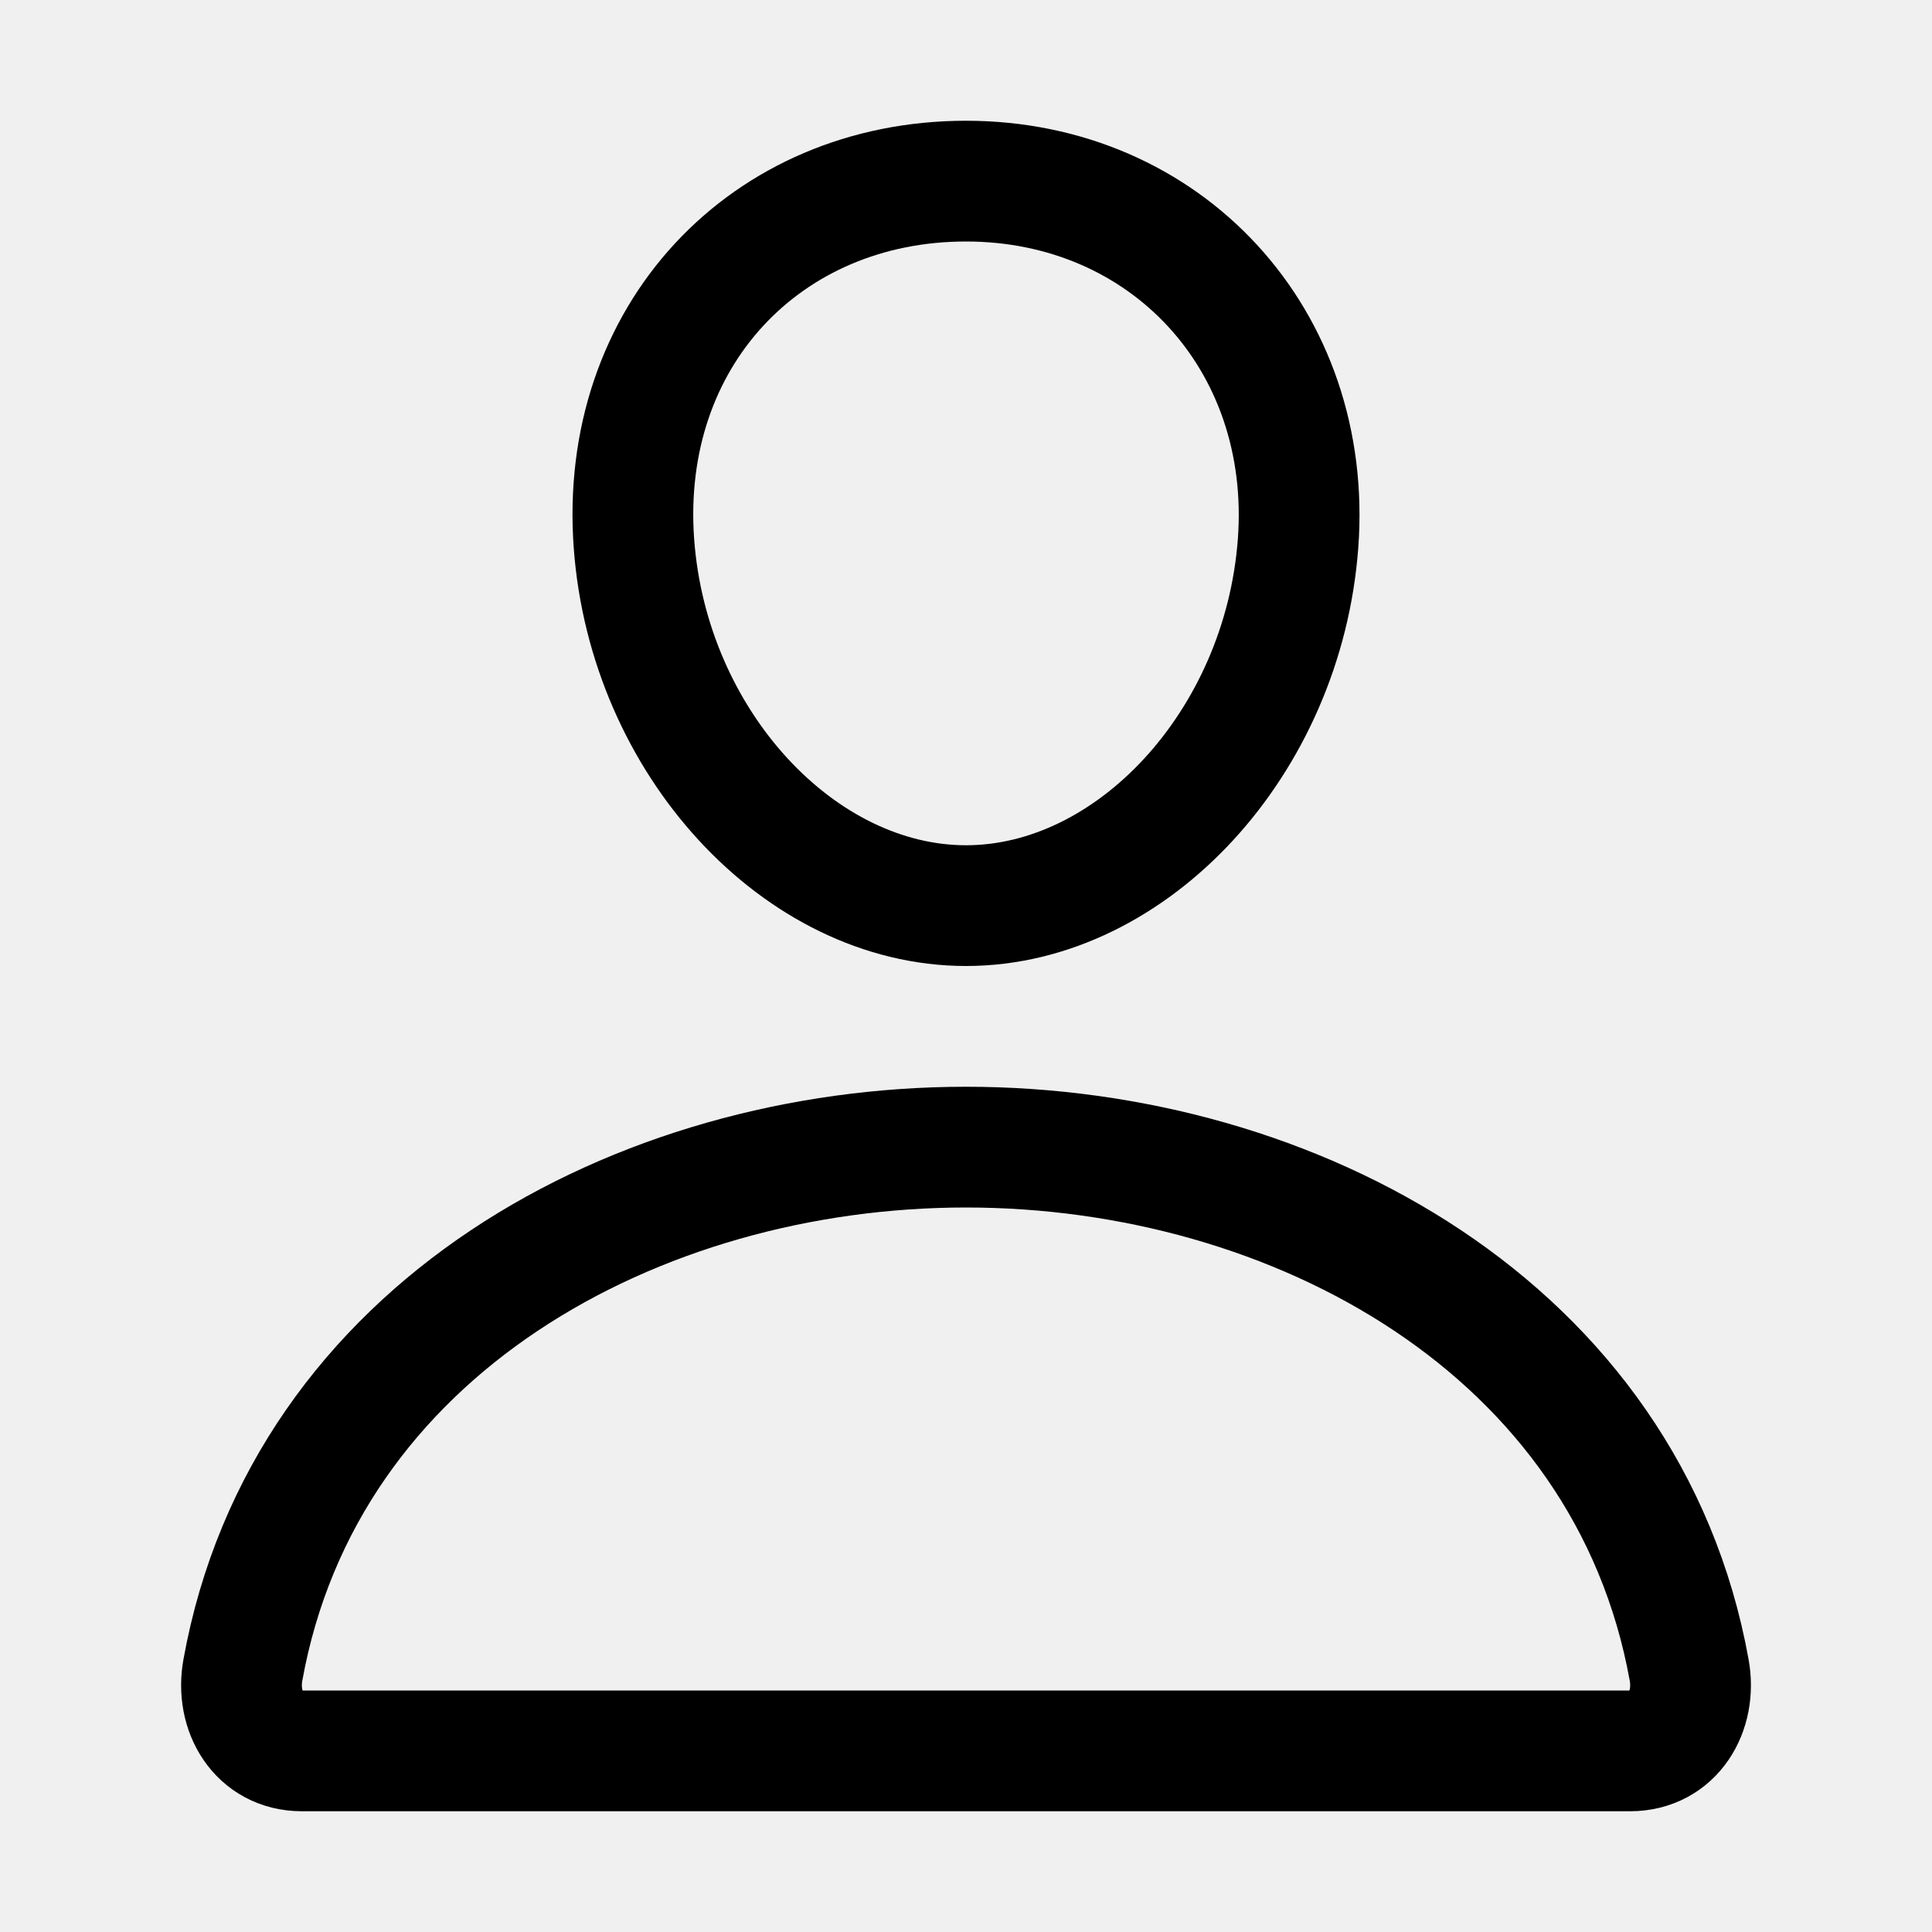
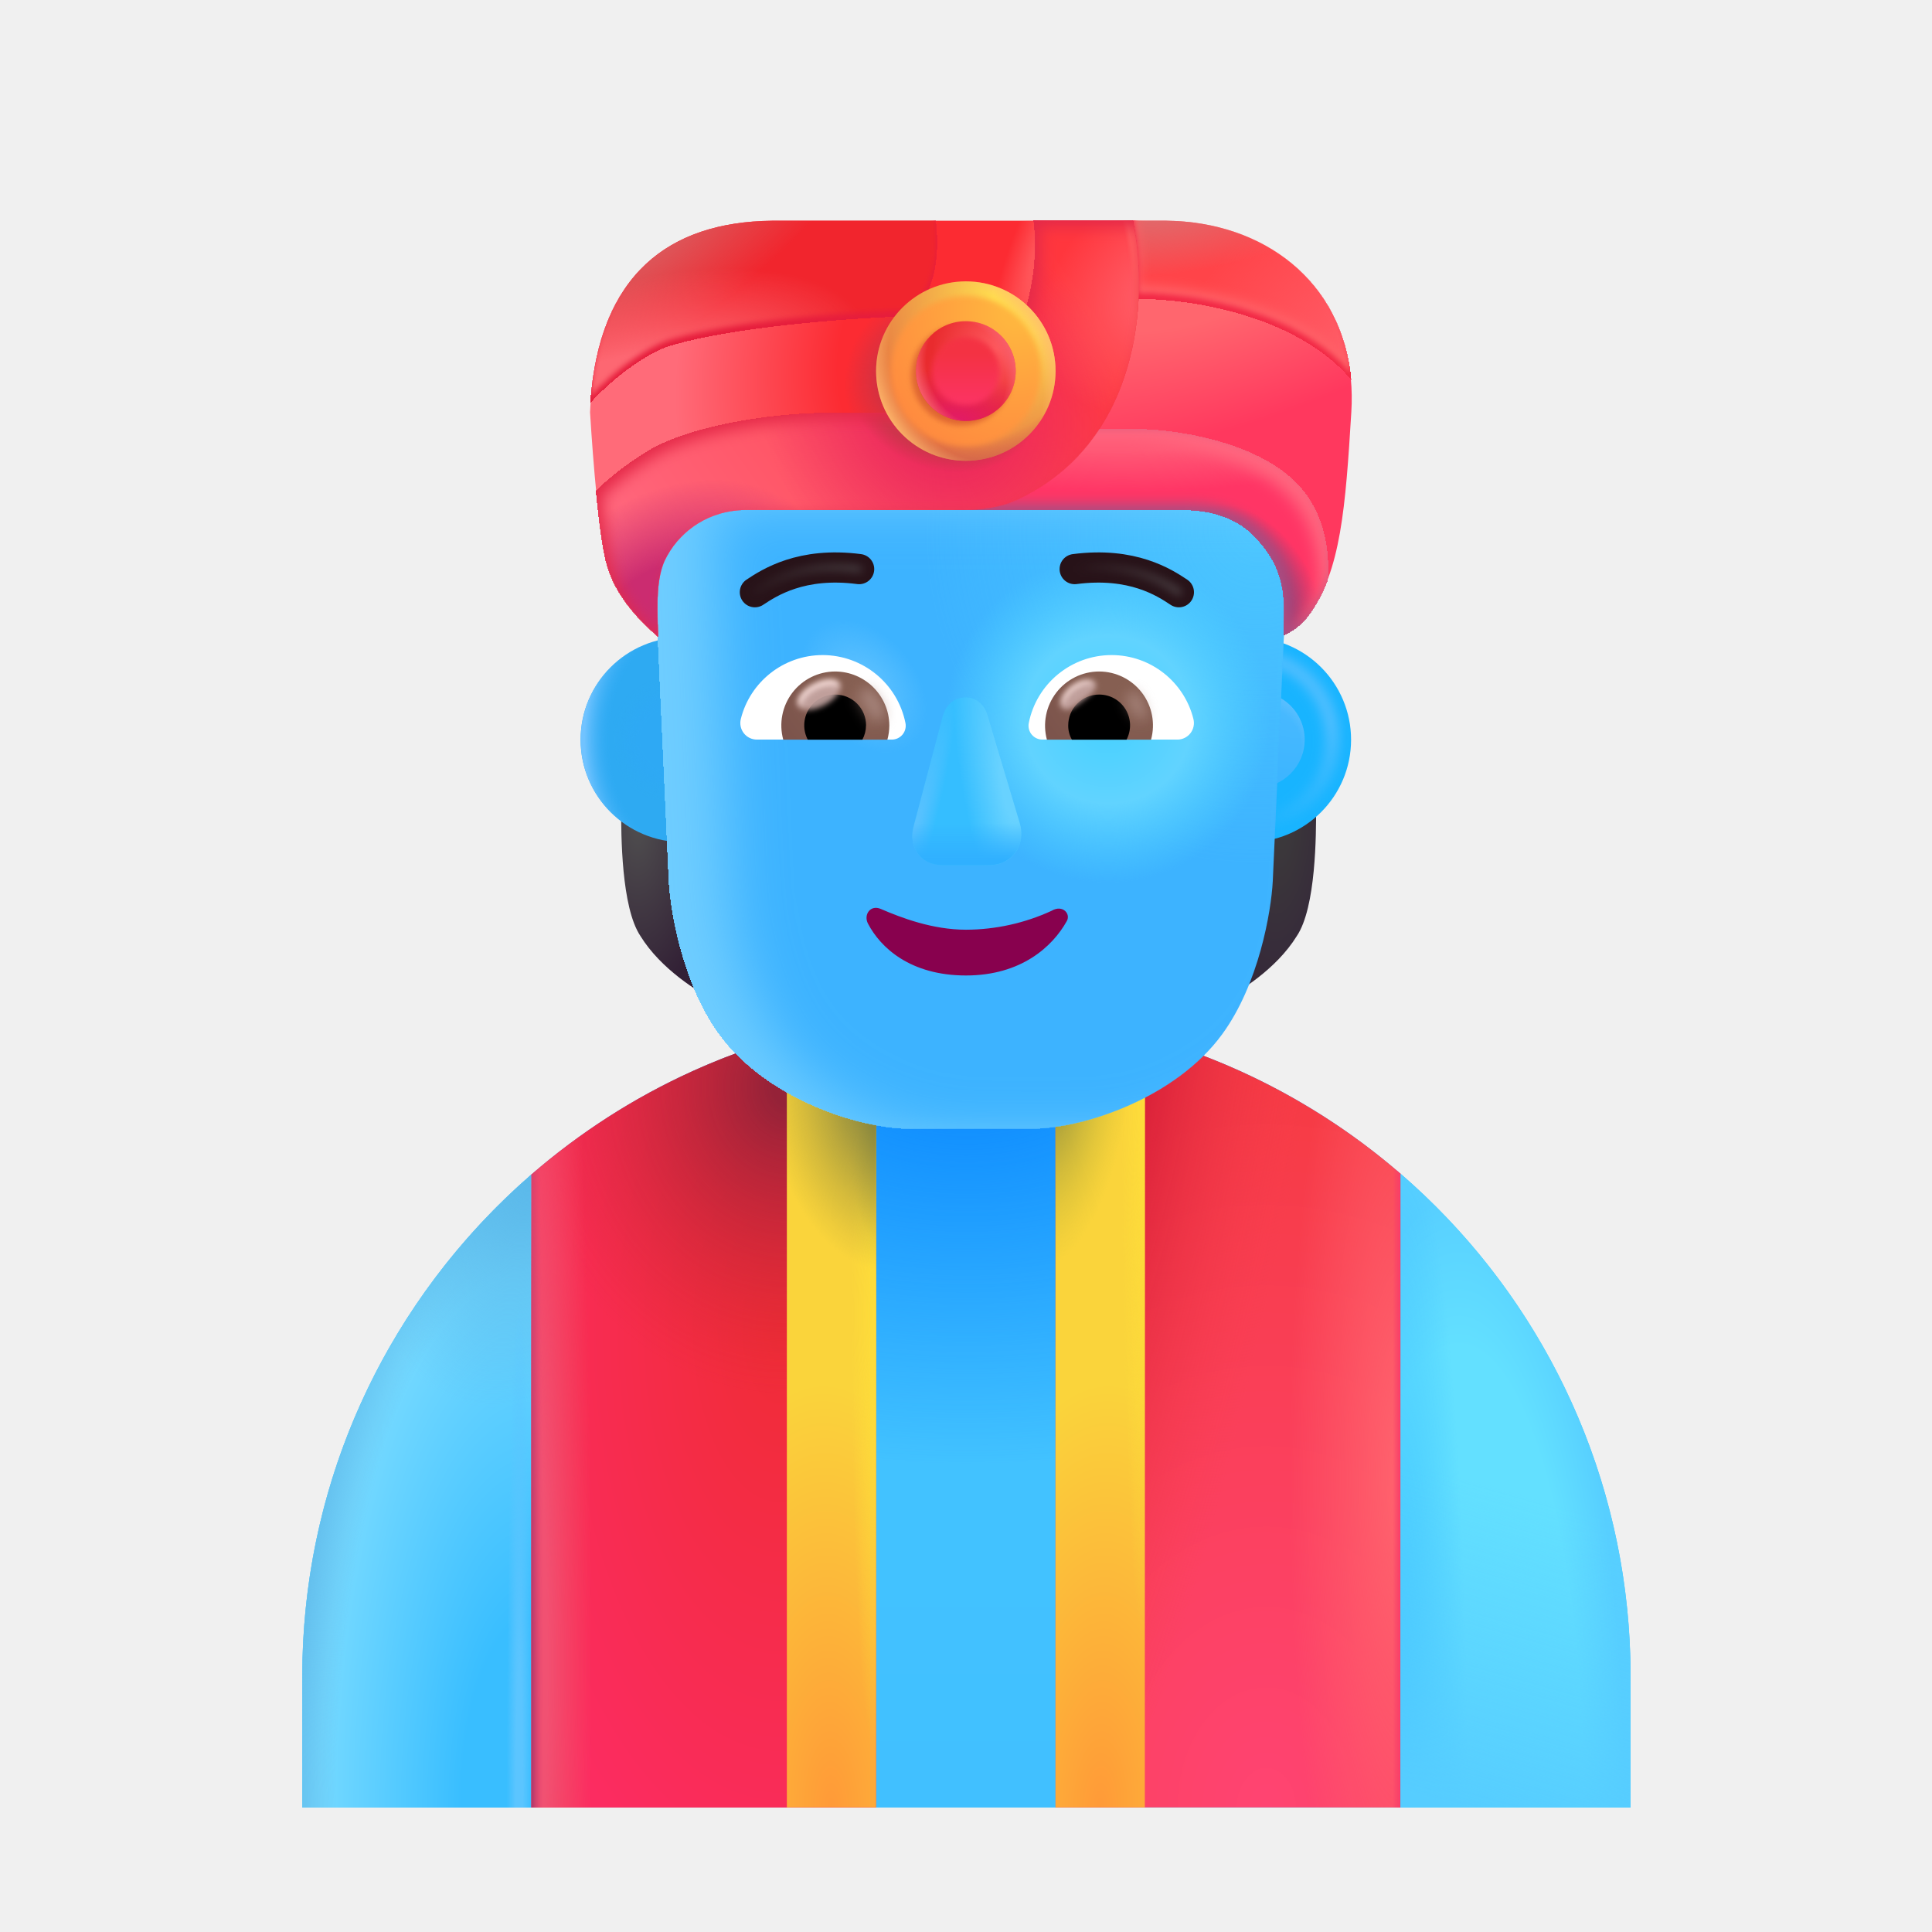
- <svg xmlns="http://www.w3.org/2000/svg" width="512" height="512" viewBox="0 0 512 512">
-   <path fill="none" stroke="currentColor" stroke-linecap="round" stroke-linejoin="round" stroke-width="32" d="M344 144c-3.92 52.87-44 96-88 96s-84.15-43.12-88-96c-4-55 35-96 88-96s92 42 88 96Z" />
-   <path fill="none" stroke="currentColor" stroke-miterlimit="10" stroke-width="32" d="M256 304c-87 0-175.3 48-191.64 138.6C62.39 453.52 68.57 464 80 464h352c11.44 0 17.62-10.48 15.65-21.4C431.3 352 343 304 256 304Z" />
+ <svg xmlns="http://www.w3.org/2000/svg" width="32" height="32" viewBox="0 0 32 32">
+   <g fill="none">
+     <path fill="url(#f1687id0)" d="M10.288 13.383h1.562v3.203c-.286-.162-.898-.526-1.242-1.082c-.32-.477-.32-1.687-.32-2.121Z" />
+     <path fill="url(#f1687id1)" d="M21.8 13.383h-1.563v3.203c.286-.162.898-.526 1.242-1.082c.32-.477.32-1.687.32-2.121Z" />
+     <path fill="url(#f1687id22)" d="M5.007 27.766c0-6.075 4.925-11 11-11s11 4.925 11 11v2.172h-22v-2.172Z" />
+     <path fill="url(#f1687id2)" d="M5.007 27.766c0-6.075 4.925-11 11-11s11 4.925 11 11v2.172h-22v-2.172Z" />
+     <path fill="url(#f1687id3)" d="M23.198 19.442v10.495h-5.715V16.864a10.955 10.955 0 0 1 5.715 2.578Z" />
+     <path fill="url(#f1687id4)" d="M23.198 19.442v10.495h-5.715V16.864a10.955 10.955 0 0 1 5.715 2.578Z" />
+     <path fill="url(#f1687id5)" d="M23.198 19.442v10.495h-5.715V16.864a10.955 10.955 0 0 1 5.715 2.578Z" />
+     <path fill="url(#f1687id23)" d="M23.198 19.442v10.495h-5.715V16.864a10.955 10.955 0 0 1 5.715 2.578Z" />
+     <path fill="url(#f1687id6)" d="M14.51 16.866v13.072H8.797v-10.48a10.956 10.956 0 0 1 5.715-2.591Z" />
+     <path fill="url(#f1687id7)" d="M14.51 16.866v13.072H8.797v-10.48a10.956 10.956 0 0 1 5.715-2.591Z" />
+     <path fill="url(#f1687id8)" d="M14.51 16.866v13.072H8.797v-10.48a10.956 10.956 0 0 1 5.715-2.591Z" />
+     <path fill="url(#f1687id9)" d="M14.51 16.866v13.072H8.797v-10.48a10.956 10.956 0 0 1 5.715-2.591Z" />
+     <path fill="url(#f1687ida)" d="M13.033 29.938v-12.79c.48-.13.974-.229 1.478-.294v13.082h-1.478Z" />
+     <path fill="url(#f1687idb)" d="M13.033 29.938v-12.79c.48-.13.974-.229 1.478-.294v13.082h-1.478Z" />
+     <path fill="url(#f1687idc)" d="M13.033 29.938v-12.79c.48-.13.974-.229 1.478-.294v13.082h-1.478Z" />
+     <path fill="url(#f1687idd)" d="M13.033 29.938v-12.79c.48-.13.974-.229 1.478-.294v13.082h-1.478Z" />
+     <path fill="url(#f1687ide)" d="M18.962 29.938v-12.79c-.48-.13-.974-.229-1.479-.294v13.082h1.479Z" />
+     <path fill="url(#f1687idf)" d="M18.962 29.938v-12.79c-.48-.13-.974-.229-1.479-.294v13.082h1.479Z" />
+     <path fill="url(#f1687idg)" d="M18.962 29.938v-12.79c-.48-.13-.974-.229-1.479-.294v13.082h1.479Z" />
+     <circle cx="11.314" cy="12.252" r="1.697" fill="#2EAAF2" />
+     <circle cx="11.314" cy="12.252" r="1.697" fill="url(#f1687idh)" />
+     <circle cx="20.681" cy="12.252" r="1.697" fill="#18B4FF" />
+     <g filter="url(#f1687id1m)">
+       <circle cx="20.681" cy="12.252" r="1.389" stroke="url(#f1687idi)" stroke-width=".2" />
+     </g>
+     <g filter="url(#f1687id1n)">
+       <circle cx="11.149" cy="12.252" r=".795" fill="#2EA9F4" />
+     </g>
+     <circle cx="20.814" cy="12.252" r=".795" fill="url(#f1687idj)" />
+     <circle cx="20.814" cy="12.252" r=".795" fill="url(#f1687idk)" />
+     <g filter="url(#f1687id1o)">
+       <path fill="#3DB3FF" d="m10.786 8.073l.295 6.523c.026.499.23 1.705.84 2.537c.761 1.04 2.27 1.56 3.155 1.56h2.01c.886 0 2.394-.52 3.155-1.56c.61-.832.814-2.038.84-2.537l.295-6.523h-10.59Z" />
+       <path fill="url(#f1687idl)" d="m10.786 8.073l.295 6.523c.026.499.23 1.705.84 2.537c.761 1.04 2.27 1.56 3.155 1.56h2.01c.886 0 2.394-.52 3.155-1.56c.61-.832.814-2.038.84-2.537l.295-6.523h-10.59Z" />
+       <path fill="url(#f1687idm)" d="m10.786 8.073l.295 6.523c.026.499.23 1.705.84 2.537c.761 1.04 2.27 1.56 3.155 1.56h2.01c.886 0 2.394-.52 3.155-1.56c.61-.832.814-2.038.84-2.537l.295-6.523h-10.59Z" />
+       <path fill="url(#f1687idn)" d="m10.786 8.073l.295 6.523c.026.499.23 1.705.84 2.537c.761 1.04 2.27 1.56 3.155 1.56h2.01c.886 0 2.394-.52 3.155-1.56c.61-.832.814-2.038.84-2.537l.295-6.523h-10.59Z" />
+     </g>
+     <path fill="#35BEFF" d="m15.62 11.845l-.48 1.811c-.109.365.1.672.47.672h.786c.37 0 .602-.34.494-.7l-.532-1.783c-.113-.393-.618-.393-.738 0Z" />
+     <path fill="url(#f1687ido)" d="m15.62 11.845l-.48 1.811c-.109.365.1.672.47.672h.786c.37 0 .602-.34.494-.7l-.532-1.783c-.113-.393-.618-.393-.738 0Z" />
+     <path fill="url(#f1687idp)" d="m15.62 11.845l-.48 1.811c-.109.365.1.672.47.672h.786c.37 0 .602-.34.494-.7l-.532-1.783c-.113-.393-.618-.393-.738 0Z" />
+     <path fill="url(#f1687id24)" d="m15.62 11.845l-.48 1.811c-.109.365.1.672.47.672h.786c.37 0 .602-.34.494-.7l-.532-1.783c-.113-.393-.618-.393-.738 0Z" />
+     <path fill="#fff" d="M18.411 10.85c.654 0 1.206.45 1.356 1.06a.274.274 0 0 1-.268.34h-2.232a.23.23 0 0 1-.228-.271a1.399 1.399 0 0 1 1.372-1.129Z" />
+     <path fill="url(#f1687idq)" d="M18.204 11.122a.893.893 0 0 1 .861 1.129H17.34a.897.897 0 0 1 .865-1.129Z" />
+     <path fill="#000" d="M17.693 12.015a.51.51 0 0 1 .511-.511a.51.51 0 0 1 .455.747h-.905a.462.462 0 0 1-.061-.236Z" />
+     <g filter="url(#f1687id1p)">
+       <path fill="#C7A7A3" fill-opacity=".9" d="M18.139 11.31c.063.086-.07.19-.22.303c-.152.113-.264.192-.328.107s.007-.245.159-.359c.15-.113.325-.135.389-.05Z" />
+       <path fill="url(#f1687idr)" d="M18.139 11.31c.063.086-.07.19-.22.303c-.152.113-.264.192-.328.107s.007-.245.159-.359c.15-.113.325-.135.389-.05Z" />
+     </g>
+     <g filter="url(#f1687id1q)">
+       <path fill="url(#f1687id25)" d="M19 11.898a.84.84 0 0 0-.232-.463l-.26.285l.118.228l.374-.05Z" />
+     </g>
+     <path fill="#fff" d="M13.626 10.85c-.653 0-1.206.45-1.356 1.06a.274.274 0 0 0 .268.34h2.233a.23.23 0 0 0 .227-.271a1.402 1.402 0 0 0-1.372-1.129Z" />
+     <path fill="url(#f1687ids)" d="M13.833 11.122a.893.893 0 0 0-.86 1.129h1.725a.915.915 0 0 0 .032-.236a.9.9 0 0 0-.897-.893Z" />
+     <path fill="#000" d="M14.345 12.015a.51.51 0 0 0-.512-.511a.51.51 0 0 0-.454.747h.905a.507.507 0 0 0 .06-.236Z" />
+     <g filter="url(#f1687id1r)">
+       <path fill="url(#f1687id26)" d="M14.649 11.91c0-.288-.235-.48-.298-.539l-.289.28l.178.36l.409-.1Z" />
+     </g>
+     <path fill="url(#f1687idt)" d="M22.374 6.27c-1.008-1.187-3.186-1.436-4.086-1.286L16.21 6.141l-.403 2.304h3.81c.573 0 .993.216 1.23.508c.403.436.443.9.426 1.32a5.816 5.816 0 0 0-.007.247c.175-.086.302-.185.42-.348c.522-.714.6-1.772.696-3.344a3.57 3.57 0 0 0-.008-.559Z" />
+     <g filter="url(#f1687id1s)">
+       <ellipse cx="13.564" cy="11.504" fill="#C7A7A3" fill-opacity=".9" rx=".39" ry=".197" transform="rotate(-27.914 13.564 11.504)" />
+       <ellipse cx="13.564" cy="11.504" fill="url(#f1687idu)" rx=".39" ry=".197" transform="rotate(-27.914 13.564 11.504)" />
+     </g>
+     <path fill="#88014E" d="M16 15.399c-.556 0-1.075-.199-1.411-.344c-.173-.075-.289.096-.213.242c.208.4.703.86 1.624.86c.914 0 1.435-.479 1.67-.902c.068-.12-.07-.278-.253-.169a3.413 3.413 0 0 1-1.417.313Z" />
+     <path stroke="#271218" stroke-linecap="round" stroke-width=".5" d="M12.503 9.809c.237-.157.77-.508 1.727-.383" />
+     <g filter="url(#f1687id1t)">
+       <path stroke="url(#f1687id27)" stroke-linecap="round" stroke-width=".1" d="M12.503 9.809c.237-.157.77-.508 1.727-.383" />
+     </g>
+     <path stroke="#271218" stroke-linecap="round" stroke-width=".5" d="M19.526 9.809c-.236-.157-.769-.508-1.726-.383" />
+     <g filter="url(#f1687id1u)">
+       <path stroke="url(#f1687id28)" stroke-linecap="round" stroke-width=".1" d="M19.526 9.809c-.236-.157-.769-.508-1.726-.383" />
+     </g>
+     <path fill="url(#f1687idv)" d="M18.762 3.656h-5.974c-1.758.02-2.922.946-3.015 3.172c.05.827.153 2.086.28 2.527c.14.484.463.854.848 1.192c0-.324-.056-.902.107-1.26a1.48 1.48 0 0 1 1.366-.842h4.04c2.398-.773 2.648-3.328 2.348-4.789Z" />
+     <path fill="url(#f1687idw)" d="M18.762 3.656h-5.974c-1.758.02-2.922.946-3.015 3.172c.05.827.153 2.086.28 2.527c.14.484.463.854.848 1.192c0-.324-.056-.902.107-1.26a1.48 1.48 0 0 1 1.366-.842h4.04c2.398-.773 2.648-3.328 2.348-4.789Z" />
+     <path fill="url(#f1687idx)" d="M18.762 3.656h-5.974c-1.758.02-2.922.946-3.015 3.172c.05.827.153 2.086.28 2.527c.14.484.463.854.848 1.192c0-.324-.056-.902.107-1.26a1.48 1.48 0 0 1 1.366-.842h4.04c2.398-.773 2.648-3.328 2.348-4.789Z" />
+     <g filter="url(#f1687id1v)">
+       <path fill="#FF3565" d="M21.988 9.605c.03-.456-.044-.935-.317-1.352c-.614-.939-2.273-1.139-2.781-1.139h-1.258l-1.809 1.331h3.793c.574 0 .994.216 1.23.508c.404.436.44.9.422 1.32a5.816 5.816 0 0 0-.007.247c.184-.09.307-.185.426-.348a2.4 2.4 0 0 0 .301-.567Z" />
+       <path fill="url(#f1687idy)" d="M21.988 9.605c.03-.456-.044-.935-.317-1.352c-.614-.939-2.273-1.139-2.781-1.139h-1.258l-1.809 1.331h3.793c.574 0 .994.216 1.23.508c.404.436.44.9.422 1.32a5.816 5.816 0 0 0-.007.247c.184-.09.307-.185.426-.348a2.4 2.4 0 0 0 .301-.567Z" />
+       <path fill="url(#f1687idz)" d="M21.988 9.605c.03-.456-.044-.935-.317-1.352c-.614-.939-2.273-1.139-2.781-1.139h-1.258l-1.809 1.331h3.793c.574 0 .994.216 1.23.508c.404.436.44.9.422 1.32a5.816 5.816 0 0 0-.007.247c.184-.09.307-.185.426-.348a2.4 2.4 0 0 0 .301-.567Z" />
+     </g>
+     <g filter="url(#f1687id1w)">
+       <path fill="#FF4449" d="M18.857 4.945c1.05.003 2.684.343 3.517 1.324l.002.02c-.145-1.632-1.44-2.615-3.055-2.633h-.56c.078.374.118.82.096 1.29Z" />
+       <path fill="url(#f1687id10)" d="M18.857 4.945c1.05.003 2.684.343 3.517 1.324l.002.02c-.145-1.632-1.44-2.615-3.055-2.633h-.56c.078.374.118.82.096 1.29Z" />
+       <path fill="url(#f1687id11)" d="M18.857 4.945c1.05.003 2.684.343 3.517 1.324l.002.02c-.145-1.632-1.44-2.615-3.055-2.633h-.56c.078.374.118.82.096 1.29Z" />
+     </g>
+     <g filter="url(#f1687id1x)">
+       <path fill="url(#f1687id29)" d="M15.67 6.844c1.393-.846 1.555-2.411 1.454-3.188h1.638c.28 1.366.08 3.69-1.908 4.617c-.283.133-.599.172-.911.172h-3.57c-.061 0-.12.003-.178.01a1.47 1.47 0 0 0-1.188.833c-.134.293-.123.73-.114 1.057a7.8 7.8 0 0 1 .003.197c-.383-.336-.703-.706-.842-1.187c-.069-.236-.13-.707-.18-1.221a4.82 4.82 0 0 1 .772-.603c.807-.543 2.47-.705 3.172-.687h1.852Z" />
+       <path fill="url(#f1687id12)" d="M15.67 6.844c1.393-.846 1.555-2.411 1.454-3.188h1.638c.28 1.366.08 3.69-1.908 4.617c-.283.133-.599.172-.911.172h-3.57c-.061 0-.12.003-.178.01a1.47 1.47 0 0 0-1.188.833c-.134.293-.123.73-.114 1.057a7.8 7.8 0 0 1 .003.197c-.383-.336-.703-.706-.842-1.187c-.069-.236-.13-.707-.18-1.221a4.82 4.82 0 0 1 .772-.603c.807-.543 2.47-.705 3.172-.687h1.852Z" />
+       <path fill="url(#f1687id13)" d="M15.67 6.844c1.393-.846 1.555-2.411 1.454-3.188h1.638c.28 1.366.08 3.69-1.908 4.617c-.283.133-.599.172-.911.172h-3.57c-.061 0-.12.003-.178.01a1.47 1.47 0 0 0-1.188.833c-.134.293-.123.73-.114 1.057a7.8 7.8 0 0 1 .003.197c-.383-.336-.703-.706-.842-1.187c-.069-.236-.13-.707-.18-1.221a4.82 4.82 0 0 1 .772-.603c.807-.543 2.47-.705 3.172-.687h1.852Z" />
+       <path fill="url(#f1687id14)" d="M15.67 6.844c1.393-.846 1.555-2.411 1.454-3.188h1.638c.28 1.366.08 3.69-1.908 4.617c-.283.133-.599.172-.911.172h-3.57c-.061 0-.12.003-.178.01a1.47 1.47 0 0 0-1.188.833c-.134.293-.123.73-.114 1.057a7.8 7.8 0 0 1 .003.197c-.383-.336-.703-.706-.842-1.187c-.069-.236-.13-.707-.18-1.221a4.82 4.82 0 0 1 .772-.603c.807-.543 2.47-.705 3.172-.687h1.852Z" />
+       <path fill="url(#f1687id15)" d="M15.67 6.844c1.393-.846 1.555-2.411 1.454-3.188h1.638c.28 1.366.08 3.69-1.908 4.617c-.283.133-.599.172-.911.172h-3.57c-.061 0-.12.003-.178.01a1.47 1.47 0 0 0-1.188.833c-.134.293-.123.73-.114 1.057a7.8 7.8 0 0 1 .003.197c-.383-.336-.703-.706-.842-1.187c-.069-.236-.13-.707-.18-1.221a4.82 4.82 0 0 1 .772-.603c.807-.543 2.47-.705 3.172-.687h1.852Z" />
+       <path fill="url(#f1687id16)" d="M15.67 6.844c1.393-.846 1.555-2.411 1.454-3.188h1.638c.28 1.366.08 3.69-1.908 4.617c-.283.133-.599.172-.911.172h-3.57c-.061 0-.12.003-.178.01a1.47 1.47 0 0 0-1.188.833c-.134.293-.123.73-.114 1.057a7.8 7.8 0 0 1 .003.197c-.383-.336-.703-.706-.842-1.187c-.069-.236-.13-.707-.18-1.221a4.82 4.82 0 0 1 .772-.603c.807-.543 2.47-.705 3.172-.687h1.852Z" />
+     </g>
+     <g filter="url(#f1687id1y)">
+       <path fill="#F1252D" d="M9.782 6.658c.267-.297.773-.73 1.248-.916c.809-.265 2.489-.457 3.965-.508c.248-.11.615-.582.5-1.578h-2.707c-1.713.019-2.861.898-3.006 3.002Z" />
+       <path fill="url(#f1687id17)" d="M9.782 6.658c.267-.297.773-.73 1.248-.916c.809-.265 2.489-.457 3.965-.508c.248-.11.615-.582.5-1.578h-2.707c-1.713.019-2.861.898-3.006 3.002Z" />
+       <path fill="url(#f1687id18)" d="M9.782 6.658c.267-.297.773-.73 1.248-.916c.809-.265 2.489-.457 3.965-.508c.248-.11.615-.582.5-1.578h-2.707c-1.713.019-2.861.898-3.006 3.002Z" />
+     </g>
+     <path fill="url(#f1687id19)" d="M8.796 19.459v10.479H5.007v-2.172c0-3.317 1.468-6.29 3.789-8.307Z" />
+     <path fill="url(#f1687id1a)" d="M8.796 19.459v10.479H5.007v-2.172c0-3.317 1.468-6.29 3.789-8.307Z" />
+     <path fill="url(#f1687id1b)" d="M8.796 19.459v10.479H5.007v-2.172c0-3.317 1.468-6.29 3.789-8.307Z" />
+     <path fill="url(#f1687id1c)" d="M8.796 19.459v10.479H5.007v-2.172c0-3.317 1.468-6.29 3.789-8.307Z" />
+     <path fill="url(#f1687id1d)" d="M23.198 29.938V19.441a10.975 10.975 0 0 1 3.809 8.324v2.172h-3.809Z" />
+     <path fill="url(#f1687id1e)" d="M23.198 29.938V19.441a10.975 10.975 0 0 1 3.809 8.324v2.172h-3.809Z" />
+     <path fill="url(#f1687id2a)" d="M23.198 29.938V19.441a10.975 10.975 0 0 1 3.809 8.324v2.172h-3.809Z" />
+     <circle cx="15.997" cy="6.146" r="1.486" fill="url(#f1687id1f)" />
+     <circle cx="15.997" cy="6.146" r="1.486" fill="url(#f1687id1g)" />
+     <circle cx="15.997" cy="6.146" r="1.486" fill="url(#f1687id1h)" />
+     <g filter="url(#f1687id1z)">
+       <circle cx="15.997" cy="6.146" r="1.244" fill="url(#f1687id1i)" />
+     </g>
+     <g filter="url(#f1687id20)">
+       <circle cx="15.923" cy="6.217" r=".826" fill="#DF6631" />
+     </g>
+     <circle cx="15.997" cy="6.146" r=".826" fill="url(#f1687id1j)" />
+     <circle cx="15.997" cy="6.146" r=".826" fill="url(#f1687id1k)" />
+     <circle cx="15.997" cy="6.146" r=".826" fill="url(#f1687id1l)" />
+     <g filter="url(#f1687id21)">
+       <circle cx="15.997" cy="6.146" r=".564" fill="url(#f1687id2b)" />
+     </g>
+     <defs>
+       <radialGradient id="f1687id0" cx="0" cy="0" r="1" gradientTransform="matrix(0 2.95312 -1.29094 0 10.561 13.633)" gradientUnits="userSpaceOnUse">
+         <stop stop-color="#4F4E4F" />
+         <stop offset="1" stop-color="#322035" />
+       </radialGradient>
+       <radialGradient id="f1687id1" cx="0" cy="0" r="1" gradientTransform="matrix(-.2233 2.89844 -.93439 -.07199 21.241 13.688)" gradientUnits="userSpaceOnUse">
+         <stop stop-color="#3C3A3B" />
+         <stop offset="1" stop-color="#352739" />
+       </radialGradient>
+       <radialGradient id="f1687id2" cx="0" cy="0" r="1" gradientTransform="matrix(0 6.71875 -11.2218 0 16.007 17.531)" gradientUnits="userSpaceOnUse">
+         <stop offset=".112" stop-color="#0F8DFF" />
+         <stop offset="1" stop-color="#0F8DFF" stop-opacity="0" />
+       </radialGradient>
+       <radialGradient id="f1687id3" cx="0" cy="0" r="1" gradientTransform="matrix(0 -11.9687 8.83796 0 20.976 29.938)" gradientUnits="userSpaceOnUse">
+         <stop stop-color="#FF4472" />
+         <stop offset="1" stop-color="#F63B44" />
+       </radialGradient>
+       <radialGradient id="f1687id4" cx="0" cy="0" r="1" gradientTransform="rotate(10.696 -88.26 109.32) scale(2.86223 15.7837)" gradientUnits="userSpaceOnUse">
+         <stop stop-color="#D61E37" />
+         <stop offset="1" stop-color="#F93E4D" stop-opacity="0" />
+       </radialGradient>
+       <radialGradient id="f1687id5" cx="0" cy="0" r="1" gradientTransform="matrix(-1.84766 0 0 -9.64948 23.198 24.5)" gradientUnits="userSpaceOnUse">
+         <stop stop-color="#FF636E" />
+         <stop offset="1" stop-color="#FF636E" stop-opacity="0" />
+       </radialGradient>
+       <radialGradient id="f1687id6" cx="0" cy="0" r="1" gradientTransform="matrix(0 9.90625 -4.9375 0 12.913 22)" gradientUnits="userSpaceOnUse">
+         <stop stop-color="#F02C36" />
+         <stop offset="1" stop-color="#FC2C61" />
+       </radialGradient>
+       <radialGradient id="f1687id7" cx="0" cy="0" r="1" gradientTransform="matrix(0 5.125 -4.52157 0 13.07 18)" gradientUnits="userSpaceOnUse">
+         <stop offset=".058" stop-color="#952238" />
+         <stop offset="1" stop-color="#DA2730" stop-opacity="0" />
+       </radialGradient>
+       <radialGradient id="f1687id8" cx="0" cy="0" r="1" gradientTransform="matrix(1.00662 0 0 16.7858 8.796 27.594)" gradientUnits="userSpaceOnUse">
+         <stop offset=".263" stop-color="#F15172" />
+         <stop offset="1" stop-color="#F05163" stop-opacity="0" />
+       </radialGradient>
+       <radialGradient id="f1687id9" cx="0" cy="0" r="1" gradientTransform="matrix(.2461 0 0 20 8.765 29.938)" gradientUnits="userSpaceOnUse">
+         <stop offset=".222" stop-color="#B6396A" />
+         <stop offset=".952" stop-color="#E24371" stop-opacity="0" />
+       </radialGradient>
+       <radialGradient id="f1687ida" cx="0" cy="0" r="1" gradientTransform="matrix(-.1593 -7.03125 2.71701 -.06156 13.772 29.938)" gradientUnits="userSpaceOnUse">
+         <stop stop-color="#FF9A38" />
+         <stop offset="1" stop-color="#FAD43B" />
+       </radialGradient>
+       <radialGradient id="f1687idb" cx="0" cy="0" r="1" gradientTransform="matrix(0 7.29688 -.41239 0 14.51 21.781)" gradientUnits="userSpaceOnUse">
+         <stop stop-color="#FEDD3A" />
+         <stop offset="1" stop-color="#FEDD3A" stop-opacity="0" />
+       </radialGradient>
+       <radialGradient id="f1687idc" cx="0" cy="0" r="1" gradientTransform="matrix(.39844 2.85937 -1.80706 .2518 14.51 18.188)" gradientUnits="userSpaceOnUse">
+         <stop stop-color="#747741" />
+         <stop offset="1" stop-color="#9A9338" stop-opacity="0" />
+       </radialGradient>
+       <radialGradient id="f1687idd" cx="0" cy="0" r="1" gradientTransform="matrix(0 2.45312 -.5039 0 14.51 18.078)" gradientUnits="userSpaceOnUse">
+         <stop stop-color="#7C7E3D" />
+         <stop offset="1" stop-color="#B4A43E" stop-opacity="0" />
+       </radialGradient>
+       <radialGradient id="f1687ide" cx="0" cy="0" r="1" gradientTransform="matrix(.1593 -7.03125 2.71701 .06156 18.223 29.938)" gradientUnits="userSpaceOnUse">
+         <stop stop-color="#FF9A38" />
+         <stop offset="1" stop-color="#FAD43B" />
+       </radialGradient>
+       <radialGradient id="f1687idf" cx="0" cy="0" r="1" gradientTransform="matrix(-.39845 2.85937 -1.1846 -.16507 17.483 18.188)" gradientUnits="userSpaceOnUse">
+         <stop stop-color="#99943C" />
+         <stop offset="1" stop-color="#CABB36" stop-opacity="0" />
+       </radialGradient>
+       <radialGradient id="f1687idg" cx="0" cy="0" r="1" gradientTransform="matrix(0 9.15625 -.38818 0 18.962 18.094)" gradientUnits="userSpaceOnUse">
+         <stop stop-color="#FEDD3A" />
+         <stop offset="1" stop-color="#FEDD3A" stop-opacity="0" />
+       </radialGradient>
+       <radialGradient id="f1687idh" cx="0" cy="0" r="1" gradientTransform="matrix(-1.69727 0 0 -2.50195 11.314 12.252)" gradientUnits="userSpaceOnUse">
+         <stop offset=".715" stop-color="#33ADF7" stop-opacity="0" />
+         <stop offset=".963" stop-color="#71C3FF" />
+       </radialGradient>
+       <radialGradient id="f1687idi" cx="0" cy="0" r="1" gradientTransform="rotate(90.993 5.341 16.04) scale(2.85777)" gradientUnits="userSpaceOnUse">
+         <stop offset=".412" stop-color="#5AC0FF" />
+         <stop offset="1" stop-color="#5AC0FF" stop-opacity="0" />
+       </radialGradient>
+       <radialGradient id="f1687idj" cx="0" cy="0" r="1" gradientTransform="rotate(104.287 6.234 14.132) scale(1.29796)" gradientUnits="userSpaceOnUse">
+         <stop stop-color="#4ABAFF" />
+         <stop offset="1" stop-color="#3DB5FF" />
+       </radialGradient>
+       <radialGradient id="f1687idk" cx="0" cy="0" r="1" gradientTransform="rotate(-50.467 23.568 -15.963) scale(.84075)" gradientUnits="userSpaceOnUse">
+         <stop offset=".799" stop-color="#57BEFF" stop-opacity="0" />
+         <stop offset="1" stop-color="#57BEFF" />
+       </radialGradient>
+       <radialGradient id="f1687idl" cx="0" cy="0" r="1" gradientTransform="matrix(-3.15626 4.6328 -4.53754 -3.09135 20.85 8.75)" gradientUnits="userSpaceOnUse">
+         <stop stop-color="#4CC6FF" />
+         <stop offset="1" stop-color="#4CC6FF" stop-opacity="0" />
+       </radialGradient>
+       <radialGradient id="f1687idm" cx="0" cy="0" r="1" gradientTransform="matrix(0 2.70313 -2.69585 0 18.35 11.922)" gradientUnits="userSpaceOnUse">
+         <stop offset=".107" stop-color="#4BD1FF" />
+         <stop offset=".514" stop-color="#61D3FF" />
+         <stop offset="1" stop-color="#4ED2FF" stop-opacity="0" />
+       </radialGradient>
+       <radialGradient id="f1687idn" cx="0" cy="0" r="1" gradientTransform="rotate(-130.173 9.796 2.36) scale(1.24739 .86245)" gradientUnits="userSpaceOnUse">
+         <stop stop-color="#63C4FF" />
+         <stop offset="1" stop-color="#63C4FF" stop-opacity="0" />
+       </radialGradient>
+       <radialGradient id="f1687ido" cx="0" cy="0" r="1" gradientTransform="matrix(-.75872 .1308 -.5608 -3.25275 16.716 13.035)" gradientUnits="userSpaceOnUse">
+         <stop offset=".159" stop-color="#68D2FF" />
+         <stop offset="1" stop-color="#68D2FF" stop-opacity="0" />
+       </radialGradient>
+       <radialGradient id="f1687idp" cx="0" cy="0" r="1" gradientTransform="rotate(-74.831 16.624 -2.94) scale(2.40856 .31331)" gradientUnits="userSpaceOnUse">
+         <stop stop-color="#5EC2FF" />
+         <stop offset="1" stop-color="#5EC2FF" stop-opacity="0" />
+       </radialGradient>
+       <radialGradient id="f1687idq" cx="0" cy="0" r="1" gradientTransform="matrix(-1.04682 .84371 -1.1771 -1.46046 18.53 11.36)" gradientUnits="userSpaceOnUse">
+         <stop offset=".241" stop-color="#865F52" />
+         <stop offset="1" stop-color="#7C544C" />
+       </radialGradient>
+       <radialGradient id="f1687idr" cx="0" cy="0" r="1" gradientTransform="matrix(-.23208 -.29907 .41175 -.31952 17.974 11.683)" gradientUnits="userSpaceOnUse">
+         <stop offset=".766" stop-color="#FFE6E2" stop-opacity="0" />
+         <stop offset=".966" stop-color="#FFE6E2" />
+       </radialGradient>
+       <radialGradient id="f1687ids" cx="0" cy="0" r="1" gradientTransform="rotate(141.132 5.078 8.178) scale(1.34457 1.87586)" gradientUnits="userSpaceOnUse">
+         <stop offset=".241" stop-color="#865F52" />
+         <stop offset="1" stop-color="#7C544C" />
+       </radialGradient>
+       <radialGradient id="f1687idt" cx="0" cy="0" r="1" gradientTransform="matrix(.93751 3.07606 -7.97012 2.4291 19.788 4.657)" gradientUnits="userSpaceOnUse">
+         <stop offset=".206" stop-color="#FF666E" />
+         <stop offset=".788" stop-color="#FF385E" />
+       </radialGradient>
+       <radialGradient id="f1687idu" cx="0" cy="0" r="1" gradientTransform="rotate(-90.897 12.592 -.76) scale(.4945 .5944)" gradientUnits="userSpaceOnUse">
+         <stop offset=".766" stop-color="#FFE6E2" stop-opacity="0" />
+         <stop offset=".966" stop-color="#FFE6E2" />
+       </radialGradient>
+       <radialGradient id="f1687idv" cx="0" cy="0" r="1" gradientTransform="matrix(-4.1875 -2.10939 2.5359 -5.0342 16.07 5.766)" gradientUnits="userSpaceOnUse">
+         <stop offset=".448" stop-color="#FC2B32" />
+         <stop offset="1" stop-color="#FF6B79" />
+       </radialGradient>
+       <radialGradient id="f1687idw" cx="0" cy="0" r="1" gradientTransform="rotate(111.386 7.342 7.975) scale(2.3996 .66997)" gradientUnits="userSpaceOnUse">
+         <stop offset=".384" stop-color="#FF5458" />
+         <stop offset="1" stop-color="#FF5458" stop-opacity="0" />
+       </radialGradient>
+       <radialGradient id="f1687idx" cx="0" cy="0" r="1" gradientTransform="rotate(106.314 5.213 8.76) scale(1.335 1.07537)" gradientUnits="userSpaceOnUse">
+         <stop offset=".413" stop-color="#CF3142" />
+         <stop offset="1" stop-color="#CF3142" stop-opacity="0" />
+       </radialGradient>
+       <radialGradient id="f1687idy" cx="0" cy="0" r="1" gradientTransform="matrix(0 1.23438 -4.76562 0 18.585 6.922)" gradientUnits="userSpaceOnUse">
+         <stop offset=".443" stop-color="#FF5875" />
+         <stop offset="1" stop-color="#FF5875" stop-opacity="0" />
+       </radialGradient>
+       <radialGradient id="f1687idz" cx="0" cy="0" r="1" gradientTransform="matrix(.89844 1.1953 -.7833 .58876 20.686 9.687)" gradientUnits="userSpaceOnUse">
+         <stop offset=".462" stop-color="#8C4277" />
+         <stop offset="1" stop-color="#8C4277" stop-opacity="0" />
+       </radialGradient>
+       <radialGradient id="f1687id10" cx="0" cy="0" r="1" gradientTransform="matrix(.10937 1 -3.04087 .3326 19.241 3.547)" gradientUnits="userSpaceOnUse">
+         <stop stop-color="#DF6B6D" />
+         <stop offset="1" stop-color="#DF6B6D" stop-opacity="0" />
+       </radialGradient>
+       <radialGradient id="f1687id11" cx="0" cy="0" r="1" gradientTransform="matrix(-1.46271 -2.01562 2.63403 -1.91149 22.376 5.672)" gradientUnits="userSpaceOnUse">
+         <stop stop-color="#FF5B66" />
+         <stop offset="1" stop-color="#FF5B66" stop-opacity="0" />
+       </radialGradient>
+       <radialGradient id="f1687id12" cx="0" cy="0" r="1" gradientTransform="matrix(2.39062 -1.96875 1.498 1.819 11.085 10.625)" gradientUnits="userSpaceOnUse">
+         <stop offset=".49" stop-color="#CB2C70" />
+         <stop offset="1" stop-color="#CB2C70" stop-opacity="0" />
+       </radialGradient>
+       <radialGradient id="f1687id13" cx="0" cy="0" r="1" gradientTransform="matrix(1.75 2.875 -2.47453 1.50623 15.57 6.719)" gradientUnits="userSpaceOnUse">
+         <stop stop-color="#E51D5E" />
+         <stop offset="1" stop-color="#E51D5E" stop-opacity="0" />
+       </radialGradient>
+       <radialGradient id="f1687id14" cx="0" cy="0" r="1" gradientTransform="matrix(-1.59376 1.625 -1.21078 -1.1875 19.226 4.844)" gradientUnits="userSpaceOnUse">
+         <stop stop-color="#FF636D" />
+         <stop offset="1" stop-color="#FF636D" stop-opacity="0" />
+       </radialGradient>
+       <radialGradient id="f1687id15" cx="0" cy="0" r="1" gradientTransform="matrix(6.84057 -.32813 .32181 6.70902 12.023 5.156)" gradientUnits="userSpaceOnUse">
+         <stop offset=".982" stop-color="#FF5B5E" stop-opacity="0" />
+         <stop offset=".993" stop-color="#FF5B5E" />
+       </radialGradient>
+       <radialGradient id="f1687id16" cx="0" cy="0" r="1" gradientTransform="matrix(-.40626 1.16406 -1.51958 -.53034 15.624 6.547)" gradientUnits="userSpaceOnUse">
+         <stop offset=".773" stop-color="#CF344C" />
+         <stop offset="1" stop-color="#CF344C" stop-opacity="0" />
+       </radialGradient>
+       <radialGradient id="f1687id17" cx="0" cy="0" r="1" gradientTransform="rotate(52.668 1.432 12.977) scale(1.49439 4.8638)" gradientUnits="userSpaceOnUse">
+         <stop stop-color="#DA5D60" />
+         <stop offset="1" stop-color="#DA5D60" stop-opacity="0" />
+       </radialGradient>
+       <radialGradient id="f1687id18" cx="0" cy="0" r="1" gradientTransform="matrix(4.1875 -1.25148 .54355 1.81874 10.163 6.658)" gradientUnits="userSpaceOnUse">
+         <stop offset=".363" stop-color="#FD6772" />
+         <stop offset="1" stop-color="#FD6772" stop-opacity="0" />
+       </radialGradient>
+       <radialGradient id="f1687id19" cx="0" cy="0" r="1" gradientTransform="matrix(0 -10.25 3.82218 0 8.796 29.938)" gradientUnits="userSpaceOnUse">
+         <stop offset=".302" stop-color="#39BEFF" />
+         <stop offset=".918" stop-color="#75D9FF" />
+       </radialGradient>
+       <radialGradient id="f1687id1a" cx="0" cy="0" r="1" gradientTransform="matrix(-3.84375 0 0 -11.0312 8.632 29.938)" gradientUnits="userSpaceOnUse">
+         <stop offset=".797" stop-color="#62BCEB" stop-opacity="0" />
+         <stop offset="1" stop-color="#62BCEB" />
+       </radialGradient>
+       <radialGradient id="f1687id1b" cx="0" cy="0" r="1" gradientTransform="rotate(107.068 -2.792 12.98) scale(3.96604 2.57642)" gradientUnits="userSpaceOnUse">
+         <stop stop-color="#5BB9EA" />
+         <stop offset="1" stop-color="#5BB9EA" stop-opacity="0" />
+       </radialGradient>
+       <radialGradient id="f1687id1c" cx="0" cy="0" r="1" gradientTransform="matrix(0 -8.57812 .20957 0 8.602 29.938)" gradientUnits="userSpaceOnUse">
+         <stop offset=".277" stop-color="#5BC5FF" />
+         <stop offset="1" stop-color="#5BC5FF" stop-opacity="0" />
+       </radialGradient>
+       <radialGradient id="f1687id1d" cx="0" cy="0" r="1" gradientTransform="matrix(0 -10.4958 2.84375 0 24.163 29.938)" gradientUnits="userSpaceOnUse">
+         <stop offset=".726" stop-color="#63E0FF" />
+         <stop offset=".968" stop-color="#57CFFF" />
+       </radialGradient>
+       <radialGradient id="f1687id1e" cx="0" cy="0" r="1" gradientTransform="matrix(0 -11.375 1.1122 0 23.198 29.938)" gradientUnits="userSpaceOnUse">
+         <stop stop-color="#3CC2FF" />
+         <stop offset="1" stop-color="#3CC2FF" stop-opacity="0" />
+       </radialGradient>
+       <radialGradient id="f1687id1f" cx="0" cy="0" r="1" gradientTransform="matrix(-1.5781 2.46876 -2.36914 -1.51443 17.023 4.938)" gradientUnits="userSpaceOnUse">
+         <stop offset=".2" stop-color="#FFDD4F" />
+         <stop offset="1" stop-color="#E57241" />
+       </radialGradient>
+       <radialGradient id="f1687id1g" cx="0" cy="0" r="1" gradientTransform="matrix(0 2.10938 -2.33691 0 15.997 5.656)" gradientUnits="userSpaceOnUse">
+         <stop offset=".785" stop-color="#CF634E" stop-opacity="0" />
+         <stop offset="1" stop-color="#CF634E" />
+       </radialGradient>
+       <radialGradient id="f1687id1h" cx="0" cy="0" r="1" gradientTransform="matrix(-1.33397 .75978 -1.02369 -1.79734 15.997 6.146)" gradientUnits="userSpaceOnUse">
+         <stop offset=".761" stop-color="#FFBC6E" stop-opacity="0" />
+         <stop offset="1" stop-color="#FFBC6E" />
+       </radialGradient>
+       <radialGradient id="f1687id1i" cx="0" cy="0" r="1" gradientTransform="rotate(122.588 7.022 7.182) scale(2.45266 2.35369)" gradientUnits="userSpaceOnUse">
+         <stop offset=".111" stop-color="#FFB53F" />
+         <stop offset="1" stop-color="#FF8C3F" />
+       </radialGradient>
+       <radialGradient id="f1687id1j" cx="0" cy="0" r="1" gradientTransform="rotate(133.112 6.962 6.472) scale(1.00596)" gradientUnits="userSpaceOnUse">
+         <stop stop-color="#FF5C61" />
+         <stop offset="1" stop-color="#E92B2E" />
+       </radialGradient>
+       <radialGradient id="f1687id1k" cx="0" cy="0" r="1" gradientTransform="rotate(-82.06 11.947 -5.64) scale(.83417 1.47066)" gradientUnits="userSpaceOnUse">
+         <stop stop-color="#E21A67" />
+         <stop offset="1" stop-color="#E21A67" stop-opacity="0" />
+       </radialGradient>
+       <radialGradient id="f1687id1l" cx="0" cy="0" r="1" gradientTransform="matrix(-.7871 .29102 -.40497 -1.0953 15.997 6.146)" gradientUnits="userSpaceOnUse">
+         <stop offset=".743" stop-color="#F8606C" stop-opacity="0" />
+         <stop offset="1" stop-color="#F8606C" />
+       </radialGradient>
+       <filter id="f1687id1m" width="3.377" height="3.377" x="18.992" y="10.563" color-interpolation-filters="sRGB" filterUnits="userSpaceOnUse">
+         <feFlood flood-opacity="0" result="BackgroundImageFix" />
+         <feBlend in="SourceGraphic" in2="BackgroundImageFix" result="shape" />
+         <feGaussianBlur result="effect1_foregroundBlur_2_2281" stdDeviation=".1" />
+       </filter>
+       <filter id="f1687id1n" width="1.99" height="1.99" x="10.155" y="11.257" color-interpolation-filters="sRGB" filterUnits="userSpaceOnUse">
+         <feFlood flood-opacity="0" result="BackgroundImageFix" />
+         <feBlend in="SourceGraphic" in2="BackgroundImageFix" result="shape" />
+         <feGaussianBlur result="effect1_foregroundBlur_2_2281" stdDeviation=".1" />
+       </filter>
+       <filter id="f1687id1o" width="11.59" height="10.869" x="10.786" y="8.073" color-interpolation-filters="sRGB" filterUnits="userSpaceOnUse">
+         <feFlood flood-opacity="0" result="BackgroundImageFix" />
+         <feBlend in="SourceGraphic" in2="BackgroundImageFix" result="shape" />
+         <feColorMatrix in="SourceAlpha" result="hardAlpha" values="0 0 0 0 0 0 0 0 0 0 0 0 0 0 0 0 0 0 127 0" />
+         <feOffset dx="1" dy=".25" />
+         <feGaussianBlur stdDeviation=".5" />
+         <feComposite in2="hardAlpha" k2="-1" k3="1" operator="arithmetic" />
+         <feColorMatrix values="0 0 0 0 0.435 0 0 0 0 0.804 0 0 0 0 1 0 0 0 1 0" />
+         <feBlend in2="shape" result="effect1_innerShadow_2_2281" />
+       </filter>
+       <filter id="f1687id1p" width=".787" height=".697" x="17.468" y="11.159" color-interpolation-filters="sRGB" filterUnits="userSpaceOnUse">
+         <feFlood flood-opacity="0" result="BackgroundImageFix" />
+         <feBlend in="SourceGraphic" in2="BackgroundImageFix" result="shape" />
+         <feGaussianBlur result="effect1_foregroundBlur_2_2281" stdDeviation=".05" />
+       </filter>
+       <filter id="f1687id1q" width=".892" height=".914" x="18.308" y="11.235" color-interpolation-filters="sRGB" filterUnits="userSpaceOnUse">
+         <feFlood flood-opacity="0" result="BackgroundImageFix" />
+         <feBlend in="SourceGraphic" in2="BackgroundImageFix" result="shape" />
+         <feGaussianBlur result="effect1_foregroundBlur_2_2281" stdDeviation=".1" />
+       </filter>
+       <filter id="f1687id1r" width=".987" height="1.041" x="13.862" y="11.171" color-interpolation-filters="sRGB" filterUnits="userSpaceOnUse">
+         <feFlood flood-opacity="0" result="BackgroundImageFix" />
+         <feBlend in="SourceGraphic" in2="BackgroundImageFix" result="shape" />
+         <feGaussianBlur result="effect1_foregroundBlur_2_2281" stdDeviation=".1" />
+       </filter>
+       <filter id="f1687id1s" width=".914" height=".705" x="13.107" y="11.151" color-interpolation-filters="sRGB" filterUnits="userSpaceOnUse">
+         <feFlood flood-opacity="0" result="BackgroundImageFix" />
+         <feBlend in="SourceGraphic" in2="BackgroundImageFix" result="shape" />
+         <feGaussianBlur result="effect1_foregroundBlur_2_2281" stdDeviation=".05" />
+       </filter>
+       <filter id="f1687id1t" width="2.127" height=".809" x="12.303" y="9.199" color-interpolation-filters="sRGB" filterUnits="userSpaceOnUse">
+         <feFlood flood-opacity="0" result="BackgroundImageFix" />
+         <feBlend in="SourceGraphic" in2="BackgroundImageFix" result="shape" />
+         <feGaussianBlur result="effect1_foregroundBlur_2_2281" stdDeviation=".075" />
+       </filter>
+       <filter id="f1687id1u" width="2.127" height=".809" x="17.6" y="9.199" color-interpolation-filters="sRGB" filterUnits="userSpaceOnUse">
+         <feFlood flood-opacity="0" result="BackgroundImageFix" />
+         <feBlend in="SourceGraphic" in2="BackgroundImageFix" result="shape" />
+         <feGaussianBlur result="effect1_foregroundBlur_2_2281" stdDeviation=".075" />
+       </filter>
+       <filter id="f1687id1v" width="6.421" height="3.705" x="15.673" y="7.014" color-interpolation-filters="sRGB" filterUnits="userSpaceOnUse">
+         <feFlood flood-opacity="0" result="BackgroundImageFix" />
+         <feBlend in="SourceGraphic" in2="BackgroundImageFix" result="shape" />
+         <feColorMatrix in="SourceAlpha" result="hardAlpha" values="0 0 0 0 0 0 0 0 0 0 0 0 0 0 0 0 0 0 127 0" />
+         <feOffset dx="-.15" dy=".2" />
+         <feGaussianBlur stdDeviation=".125" />
+         <feComposite in2="hardAlpha" k2="-1" k3="1" operator="arithmetic" />
+         <feColorMatrix values="0 0 0 0 1 0 0 0 0 0.4 0 0 0 0 0.494 0 0 0 1 0" />
+         <feBlend in2="shape" result="effect1_innerShadow_2_2281" />
+         <feColorMatrix in="SourceAlpha" result="hardAlpha" values="0 0 0 0 0 0 0 0 0 0 0 0 0 0 0 0 0 0 127 0" />
+         <feOffset dx=".1" dy="-.1" />
+         <feGaussianBlur stdDeviation=".1" />
+         <feComposite in2="hardAlpha" k2="-1" k3="1" operator="arithmetic" />
+         <feColorMatrix values="0 0 0 0 0.671 0 0 0 0 0.298 0 0 0 0 0.506 0 0 0 1 0" />
+         <feBlend in2="effect1_innerShadow_2_2281" result="effect2_innerShadow_2_2281" />
+       </filter>
+       <filter id="f1687id1w" width="3.614" height="2.832" x="18.762" y="3.456" color-interpolation-filters="sRGB" filterUnits="userSpaceOnUse">
+         <feFlood flood-opacity="0" result="BackgroundImageFix" />
+         <feBlend in="SourceGraphic" in2="BackgroundImageFix" result="shape" />
+         <feColorMatrix in="SourceAlpha" result="hardAlpha" values="0 0 0 0 0 0 0 0 0 0 0 0 0 0 0 0 0 0 127 0" />
+         <feOffset dy="-.2" />
+         <feGaussianBlur stdDeviation=".1" />
+         <feComposite in2="hardAlpha" k2="-1" k3="1" operator="arithmetic" />
+         <feColorMatrix values="0 0 0 0 1 0 0 0 0 0.396 0 0 0 0 0.416 0 0 0 1 0" />
+         <feBlend in2="shape" result="effect1_innerShadow_2_2281" />
+         <feColorMatrix in="SourceAlpha" result="hardAlpha" values="0 0 0 0 0 0 0 0 0 0 0 0 0 0 0 0 0 0 127 0" />
+         <feOffset dy="-.1" />
+         <feGaussianBlur stdDeviation=".05" />
+         <feComposite in2="hardAlpha" k2="-1" k3="1" operator="arithmetic" />
+         <feColorMatrix values="0 0 0 0 0.949 0 0 0 0 0.157 0 0 0 0 0.271 0 0 0 1 0" />
+         <feBlend in2="effect1_innerShadow_2_2281" result="effect2_innerShadow_2_2281" />
+       </filter>
+       <filter id="f1687id1x" width="9.089" height="6.986" x="9.874" y="3.656" color-interpolation-filters="sRGB" filterUnits="userSpaceOnUse">
+         <feFlood flood-opacity="0" result="BackgroundImageFix" />
+         <feBlend in="SourceGraphic" in2="BackgroundImageFix" result="shape" />
+         <feColorMatrix in="SourceAlpha" result="hardAlpha" values="0 0 0 0 0 0 0 0 0 0 0 0 0 0 0 0 0 0 127 0" />
+         <feOffset dx=".1" dy=".1" />
+         <feGaussianBlur stdDeviation=".125" />
+         <feComposite in2="hardAlpha" k2="-1" k3="1" operator="arithmetic" />
+         <feColorMatrix values="0 0 0 0 0.894 0 0 0 0 0.161 0 0 0 0 0.282 0 0 0 1 0" />
+         <feBlend in2="shape" result="effect1_innerShadow_2_2281" />
+       </filter>
+       <filter id="f1687id1y" width="5.734" height="3.102" x="9.782" y="3.556" color-interpolation-filters="sRGB" filterUnits="userSpaceOnUse">
+         <feFlood flood-opacity="0" result="BackgroundImageFix" />
+         <feBlend in="SourceGraphic" in2="BackgroundImageFix" result="shape" />
+         <feColorMatrix in="SourceAlpha" result="hardAlpha" values="0 0 0 0 0 0 0 0 0 0 0 0 0 0 0 0 0 0 127 0" />
+         <feOffset dy="-.1" />
+         <feGaussianBlur stdDeviation=".05" />
+         <feComposite in2="hardAlpha" k2="-1" k3="1" operator="arithmetic" />
+         <feColorMatrix values="0 0 0 0 0.902 0 0 0 0 0.114 0 0 0 0 0.235 0 0 0 1 0" />
+         <feBlend in2="shape" result="effect1_innerShadow_2_2281" />
+       </filter>
+       <filter id="f1687id1z" width="2.688" height="2.688" x="14.653" y="4.802" color-interpolation-filters="sRGB" filterUnits="userSpaceOnUse">
+         <feFlood flood-opacity="0" result="BackgroundImageFix" />
+         <feBlend in="SourceGraphic" in2="BackgroundImageFix" result="shape" />
+         <feGaussianBlur result="effect1_foregroundBlur_2_2281" stdDeviation=".05" />
+       </filter>
+       <filter id="f1687id20" width="1.852" height="1.852" x="14.997" y="5.291" color-interpolation-filters="sRGB" filterUnits="userSpaceOnUse">
+         <feFlood flood-opacity="0" result="BackgroundImageFix" />
+         <feBlend in="SourceGraphic" in2="BackgroundImageFix" result="shape" />
+         <feGaussianBlur result="effect1_foregroundBlur_2_2281" stdDeviation=".05" />
+       </filter>
+       <filter id="f1687id21" width="1.329" height="1.329" x="15.333" y="5.482" color-interpolation-filters="sRGB" filterUnits="userSpaceOnUse">
+         <feFlood flood-opacity="0" result="BackgroundImageFix" />
+         <feBlend in="SourceGraphic" in2="BackgroundImageFix" result="shape" />
+         <feGaussianBlur result="effect1_foregroundBlur_2_2281" stdDeviation=".05" />
+       </filter>
+       <linearGradient id="f1687id22" x1="16.007" x2="16.007" y1="16.766" y2="29.938" gradientUnits="userSpaceOnUse">
+         <stop offset=".665" stop-color="#42C2FF" />
+         <stop offset="1" stop-color="#41C0FF" />
+       </linearGradient>
+       <linearGradient id="f1687id23" x1="23.198" x2="23.066" y1="26.895" y2="26.895" gradientUnits="userSpaceOnUse">
+         <stop stop-color="#F83C69" />
+         <stop offset="1" stop-color="#F83C69" stop-opacity="0" />
+       </linearGradient>
+       <linearGradient id="f1687id24" x1="16.21" x2="16.21" y1="14.328" y2="13.628" gradientUnits="userSpaceOnUse">
+         <stop offset=".123" stop-color="#30B0FF" />
+         <stop offset="1" stop-color="#30B0FF" stop-opacity="0" />
+       </linearGradient>
+       <linearGradient id="f1687id25" x1="18.942" x2="18.685" y1="11.661" y2="11.826" gradientUnits="userSpaceOnUse">
+         <stop stop-color="#B4948D" />
+         <stop offset="1" stop-color="#B4948D" stop-opacity="0" />
+       </linearGradient>
+       <linearGradient id="f1687id26" x1="14.579" x2="14.265" y1="11.653" y2="11.847" gradientUnits="userSpaceOnUse">
+         <stop stop-color="#B4948D" />
+         <stop offset="1" stop-color="#B4948D" stop-opacity="0" />
+       </linearGradient>
+       <linearGradient id="f1687id27" x1="14.23" x2="12.265" y1="9.399" y2="10.031" gradientUnits="userSpaceOnUse">
+         <stop stop-color="#4A4346" />
+         <stop offset="1" stop-color="#4A4346" stop-opacity="0" />
+       </linearGradient>
+       <linearGradient id="f1687id28" x1="19.601" x2="17.8" y1="9.809" y2="9.399" gradientUnits="userSpaceOnUse">
+         <stop stop-color="#50494C" />
+         <stop offset="1" stop-color="#50494C" stop-opacity="0" />
+       </linearGradient>
+       <linearGradient id="f1687id29" x1="18.038" x2="10.132" y1="4.938" y2="10.542" gradientUnits="userSpaceOnUse">
+         <stop stop-color="#FF363D" />
+         <stop offset="1" stop-color="#FF6D85" />
+       </linearGradient>
+       <linearGradient id="f1687id2a" x1="25.57" x2="27.007" y1="30.344" y2="25.25" gradientUnits="userSpaceOnUse">
+         <stop stop-color="#56CDFF" />
+         <stop offset="1" stop-color="#56CDFF" stop-opacity="0" />
+       </linearGradient>
+       <linearGradient id="f1687id2b" x1="15.997" x2="15.997" y1="5.859" y2="6.711" gradientUnits="userSpaceOnUse">
+         <stop stop-color="#F43243" />
+         <stop offset="1" stop-color="#FC3364" />
+       </linearGradient>
+     </defs>
+   </g>
</svg>
